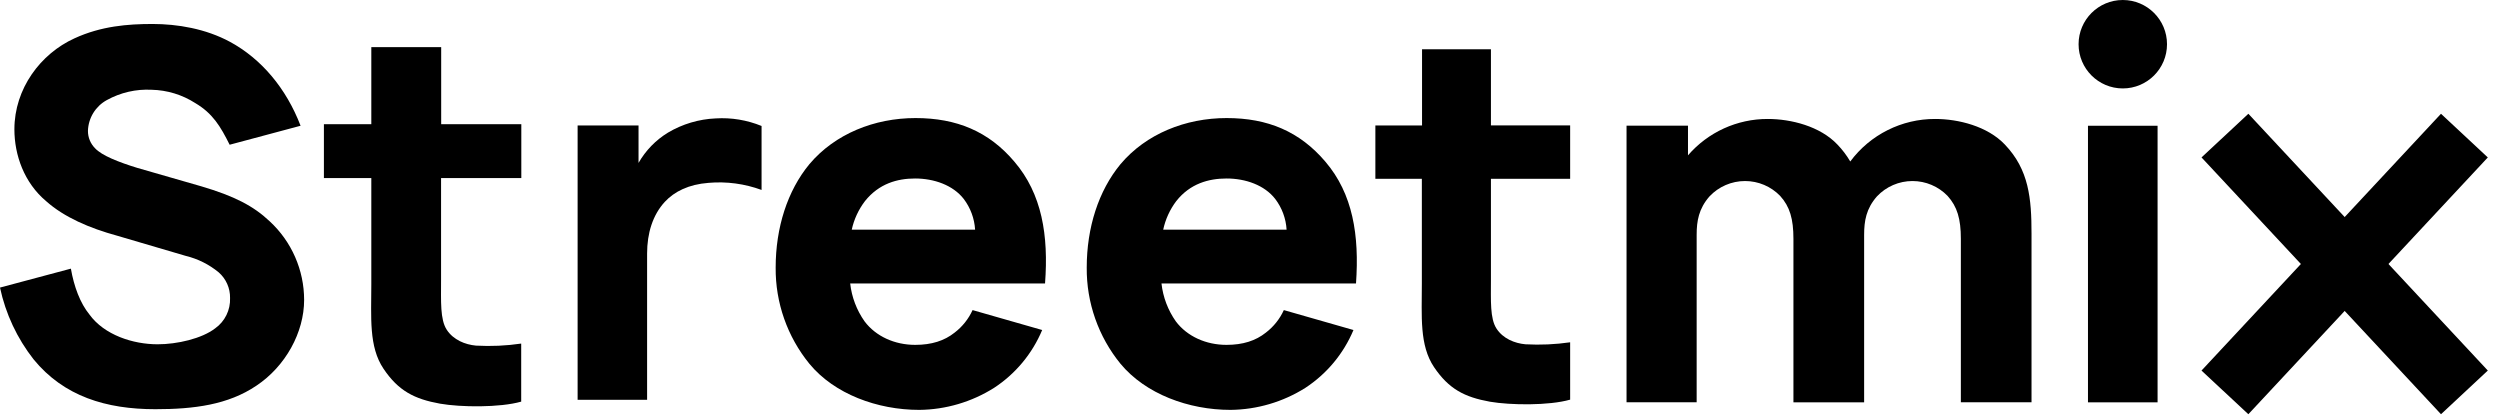
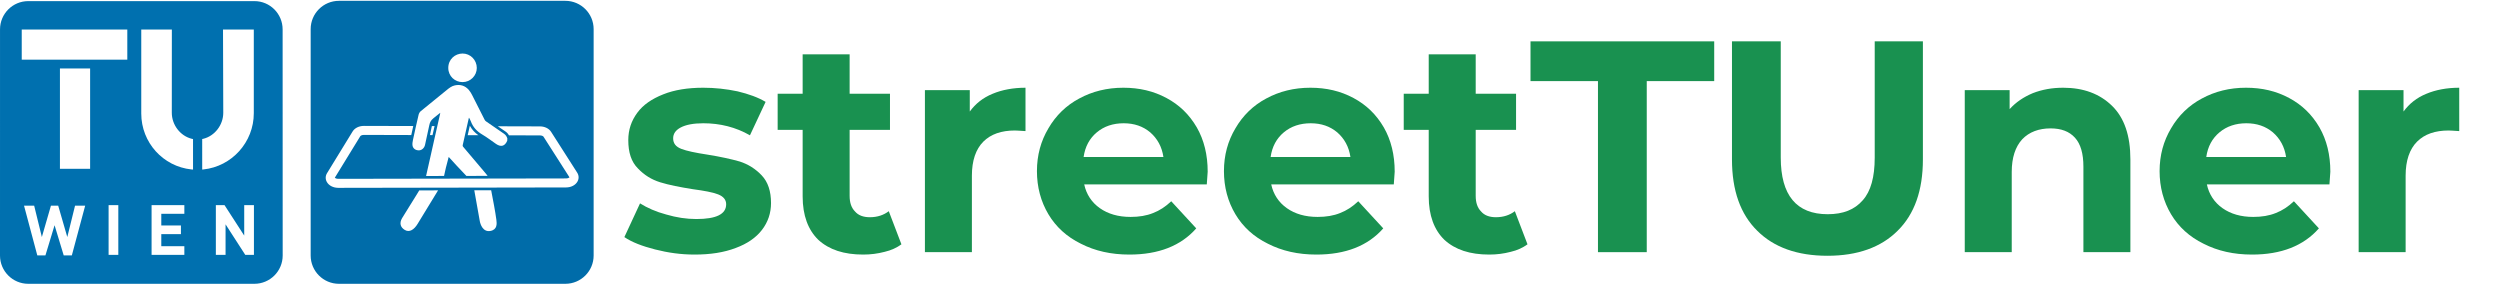
- <svg xmlns="http://www.w3.org/2000/svg" clip-rule="evenodd" fill-rule="evenodd" stroke-linejoin="round" stroke-miterlimit="2" viewBox="0 0 169 28">
-   <g fill-rule="nonzero">
-     <path d="m51.482 8.516v4.324c-1.146-.421-2.37-.585-3.586-.479-1.337.102-2.305.584-2.951 1.28-.824.892-1.201 2.126-1.201 3.499v9.887h-4.697v-18.547h4.118v2.534c.48-.841 1.164-1.546 1.991-2.049.98-.582 2.088-.912 3.227-.961 1.058-.065 2.118.111 3.099.512z" />
-     <path d="m100.787 18.882c0 1.442-.069 2.643.376 3.329.446.687 1.237.997 1.957 1.063 1.009.055 2.022.01 3.022-.135v3.877c-1.442.413-4.052.377-5.424.139-1.717-.31-2.779-.858-3.776-2.336-.996-1.478-.825-3.432-.825-5.663v-7.069h-3.142v-3.607h3.155v-5.15h4.657v5.148h5.355v3.609h-5.355z" />
-     <path d="m137.331 15.803v11.388h-4.777v-11.042c0-1.35-.243-2.18-.899-2.907-.621-.642-1.478-1.004-2.371-1.004-.911 0-1.782.376-2.405 1.04-.728.83-.864 1.659-.864 2.602v11.318h-4.779v-11.049c0-1.35-.241-2.18-.899-2.907-.622-.642-1.478-1.004-2.371-1.004-.911 0-1.782.376-2.406 1.04-.725.83-.866 1.659-.866 2.594v11.319h-4.74v-18.698h4.154v2.008c1.353-1.568 3.328-2.467 5.399-2.459 1.557 0 3.53.487 4.705 1.732.333.345.623.729.866 1.142 1.348-1.816 3.484-2.884 5.745-2.874 1.557 0 3.529.487 4.708 1.732 1.626 1.703 1.8 3.642 1.8 6.029z" />
-     <path d="m141.147 8.501h4.705v18.697h-4.705z" />
+ <svg xmlns="http://www.w3.org/2000/svg" width="100%" height="100%" viewBox="0 0 963 110" version="1.1" xml:space="preserve" style="fill-rule:evenodd;clip-rule:evenodd;stroke-linejoin:round;stroke-miterlimit:2;">
+   <g id="FVV_Logo_blau" transform="matrix(0.0922865,0,0,0.0922865,174.169,54.82)">
+     <g transform="matrix(1,0,0,1,-590.552,-590.55)">
+       <clipPath id="_clip1">
+         <rect x="0" y="0" width="1181.1" height="1181.1" />
+       </clipPath>
+       <g clip-path="url(#_clip1)">
+         <g transform="matrix(4.16667,0,0,4.16667,1113.82,427.126)">
+           <g id="Layer-1">
+             <path d="M0,78.444C-2.013,82.128 -6.421,84.422 -11.504,84.429L-239.608,84.83L-239.639,84.83C-244.682,84.83 -249.079,82.572 -251.12,78.932C-252.697,76.121 -252.626,72.917 -250.925,70.141L-237.302,47.928L-235.88,45.611L-225.29,28.342C-223.182,24.905 -218.86,22.775 -214.003,22.775L-213.957,22.775L-164.558,22.913C-165.206,25.802 -165.867,28.805 -166.546,31.938L-213.982,31.803L-214.003,31.803C-215.925,31.803 -217.28,32.553 -217.593,33.064L-226.73,47.964L-228.001,50.036L-243.118,74.683C-242.73,75.094 -241.58,75.798 -239.639,75.798L-239.624,75.798L-11.521,75.4C-9.588,75.396 -8.443,74.698 -8.054,74.289L-23.196,50.597L-34.092,33.552C-34.413,33.049 -35.77,32.304 -37.658,32.299L-68.692,32.213C-69.548,30.64 -70.708,29.367 -72.204,28.356C-74.732,26.645 -77.239,24.93 -79.825,23.152L-37.634,23.27C-32.885,23.283 -28.612,25.36 -26.484,28.69L-14.188,47.925L-0.338,69.593C1.435,72.368 1.558,75.592 0,78.444M-87.227,128.002C-94.736,129.405 -97.313,121.401 -97.909,118.101C-99.421,109.726 -101.635,96.966 -103.407,87.286L-86.503,87.256C-84.629,96.937 -82.349,108.716 -81.278,116.872C-80.78,120.67 -80.262,126.699 -87.227,128.002M-160.221,121C-163.679,126.636 -168.307,129.798 -172.98,127.031C-177.564,124.316 -178.604,120.04 -175.717,115.159C-172.41,109.565 -164.122,96.69 -160.797,91.108C-160.054,89.86 -159.294,88.622 -158.535,87.382L-139.689,87.348C-145.851,97.446 -154.471,111.623 -160.221,121M-147.827,31.989C-147.171,28.99 -146.524,25.97 -145.911,22.965L-143.201,22.972C-143.882,25.964 -144.57,28.989 -145.249,31.998L-147.827,31.989ZM-99.291,32.127L-110.021,32.095C-109.339,29.074 -108.657,26.061 -107.98,23.072C-107.941,22.901 -107.902,22.726 -107.864,22.555C-107.771,22.731 -107.674,22.902 -107.577,23.073C-105.604,26.608 -102.861,29.603 -99.291,32.127M-157.017,8.004C-148.32,0.819 -139.499,-6.213 -130.769,-13.357C-128.381,-15.309 -125.949,-17.142 -122.895,-17.807C-117.449,-18.993 -112.713,-17.553 -109.005,-13.396C-107.596,-11.818 -106.496,-9.906 -105.521,-8.008C-101.314,0.188 -97.216,8.438 -93.043,16.65C-92.725,17.277 -92.255,17.815 -91.678,18.215C-85.711,22.369 -79.735,26.511 -73.714,30.587C-71.979,31.76 -70.936,33.328 -70.31,35.271C-70.346,36.098 -70.379,36.843 -70.416,37.673C-72.747,43.131 -76.653,44.243 -81.627,40.831C-86.215,37.683 -90.624,34.237 -95.408,31.427C-100.828,28.244 -104.735,24.033 -106.882,18.135C-107.323,16.923 -108.035,15.808 -108.641,14.614C-108.813,14.763 -108.866,14.786 -108.874,14.82C-110.936,23.92 -113.002,33.016 -115.024,42.125C-115.121,42.556 -114.98,43.202 -114.699,43.536C-114.053,44.302 -113.404,45.068 -112.757,45.837C-105.846,54.039 -98.916,62.224 -91.972,70.399C-91.293,71.2 -90.614,71.993 -90.038,72.842L-111.321,72.881C-117.768,66.087 -126.148,57.265 -128.458,54.474C-129.189,53.59 -129.278,54.446 -129.349,54.751C-129.425,55.082 -129.444,55.424 -129.535,55.753C-131.818,63.985 -132.207,66.217 -133.25,70.873C-133.402,71.554 -133.549,72.238 -133.695,72.921L-151.699,72.952C-151.617,72.581 -151.536,72.211 -151.452,71.842C-150.148,66.12 -148.861,60.392 -147.576,54.666C-146.035,47.797 -144.5,40.925 -142.953,34.058C-141.205,26.303 -139.426,18.555 -137.667,10.803C-137.598,10.502 -137.59,10.186 -137.528,9.666C-138.744,10.632 -139.842,11.493 -140.926,12.371C-142.079,13.304 -142.923,13.963 -144.386,15.158C-146.802,17.133 -147.886,19.163 -148.455,21.965C-149.808,28.616 -151.304,35.24 -152.776,41.868C-153.469,44.98 -156.039,47.232 -158.827,47.274C-162.073,47.324 -164.764,45.565 -165.273,42.528C-165.573,40.744 -165.259,38.779 -164.873,36.97C-163.062,28.495 -161.187,20.032 -159.186,11.601C-158.874,10.292 -158.045,8.851 -157.017,8.004M-115.15,-49.721C-107.294,-49.743 -100.89,-43.219 -100.896,-35.254C-100.9,-27.473 -107.321,-21.093 -115.15,-21.091C-122.813,-21.077 -129.475,-27.018 -129.462,-35.32C-129.449,-44.032 -122.57,-49.702 -115.15,-49.721M-12.198,-102.511L-238.97,-102.511C-254.625,-102.511 -267.316,-89.82 -267.316,-74.163L-267.316,152.607C-267.316,168.262 -254.625,180.955 -238.97,180.955L-12.198,180.955C3.457,180.955 16.147,168.262 16.147,152.607L16.147,-74.163C16.147,-89.82 3.457,-102.511 -12.198,-102.511" style="fill:rgb(0,108,169);fill-rule:nonzero;" />
+           </g>
+         </g>
+       </g>
+     </g>
  </g>
-   <circle cx="143.501" cy="2.989" r="2.989" />
-   <path d="m58.443 21.722c.769 1.025 2.049 1.591 3.425 1.591 1.109 0 1.975-.277 2.666-.83.523-.4.939-.922 1.212-1.521l4.705 1.347c-.669 1.599-1.802 2.962-3.253 3.911-1.514.954-3.264 1.47-5.053 1.488-2.838 0-5.745-1.073-7.428-3.115-1.496-1.835-2.303-4.137-2.282-6.505 0-2.7.794-5.192 2.282-6.993 1.731-2.049 4.395-3.114 7.171-3.114 2.777 0 4.951.902 6.68 2.943 1.87 2.18 2.321 4.984 2.077 8.237h-13.172c.102.922.436 1.803.97 2.561zm.034-8.134c-.438.572-.745 1.234-.899 1.939h8.339c-.045-.754-.312-1.477-.768-2.078-.727-.935-2.008-1.383-3.289-1.383-1.204 0-2.438.346-3.383 1.522z" fill-rule="nonzero" />
-   <path d="m79.484 21.722c.769 1.025 2.049 1.591 3.427 1.591 1.107 0 1.973-.277 2.664-.83.523-.4.939-.922 1.212-1.521l4.707 1.347c-.669 1.599-1.803 2.961-3.253 3.911-1.514.954-3.263 1.469-5.053 1.488-2.838 0-5.745-1.073-7.44-3.115-1.498-1.834-2.306-4.137-2.285-6.505 0-2.7.796-5.192 2.285-6.993 1.728-2.049 4.395-3.114 7.171-3.114 2.777 0 4.933.902 6.672 2.943 1.867 2.18 2.305 4.984 2.075 8.237h-13.15c.102.922.435 1.803.968 2.561zm.036-8.134c-.434.573-.737 1.235-.888 1.939h8.342c-.044-.754-.312-1.477-.769-2.078-.725-.935-2.005-1.383-3.286-1.383-1.214 0-2.466.346-3.399 1.522z" fill-rule="nonzero" />
-   <path d="m15.524 9.784c-.625-1.25-1.145-2.118-2.326-2.817-.883-.566-1.905-.877-2.953-.899-1.052-.055-2.098.187-3.02.696-.766.417-1.254 1.211-1.28 2.083-.003.442.173.868.486 1.18.451.487 1.596.938 2.849 1.322l4.341 1.25c2.221.658 3.506 1.319 4.61 2.361 1.483 1.369 2.327 3.297 2.328 5.315 0 2.187-1.249 4.48-3.229 5.799-1.908 1.286-4.201 1.588-6.829 1.588-3.329 0-6.183-.868-8.229-3.368-1.117-1.424-1.894-3.084-2.272-4.854l4.792-1.28c.21 1.211.625 2.33 1.253 3.099 1.006 1.39 2.95 2.015 4.61 2.015 1.319 0 2.986-.381 3.891-1.078.659-.469 1.038-1.241 1.006-2.049.013-.663-.269-1.299-.768-1.736-.648-.534-1.408-.914-2.223-1.112l-4.641-1.365c-1.875-.512-3.586-1.253-4.793-2.328-1.495-1.25-2.154-3.125-2.154-4.867 0-2.746 1.77-5.107 4.062-6.147 1.806-.832 3.614-.971 5.279-.971s3.586.313 5.246 1.214c2.113 1.15 3.785 3.13 4.759 5.666z" fill-rule="nonzero" />
-   <path d="m29.816 18.92c0 1.458-.069 2.674.382 3.368.45.694 1.249 1.007 1.979 1.076 1.021.057 2.045.01 3.056-.138v3.924c-1.457.415-4.098.381-5.486.138-1.737-.313-2.818-.868-3.822-2.362-1.004-1.493-.824-3.47-.824-5.716v-7.172h-3.205v-3.642h3.205v-5.21h4.723v5.21h5.417v3.642h-5.425z" fill-rule="nonzero" />
-   <path d="m168.176 10.643-3.166-2.952-16.188 17.359 3.166 2.952z" />
-   <path d="m165.011 28.001 3.165-2.952-16.187-17.359-3.166 2.952z" />
+   <g id="TU_Signet_CMYK" transform="matrix(0.115242,0,0,0.115242,54.5,54.82)">
+     <g transform="matrix(1,0,0,1,-472.917,-472.917)">
+       <clipPath id="_clip2">
+         <rect x="0" y="0" width="945.833" height="945.833" />
+       </clipPath>
+       <g clip-path="url(#_clip2)">
+         <g transform="matrix(4.16667,0,0,4.16667,0,0)">
+           <path d="M204.094,0.229C216.61,0.229 226.725,10.387 226.725,22.918L226.772,204.313C226.772,216.843 216.579,227 204.063,227L22.678,227C10.162,227 0,216.843 0,204.313L0.016,22.918C0.016,10.387 10.146,0.229 22.662,0.229L204.094,0.229ZM48.08,134.727L48.08,54.266L72.293,54.266L72.293,134.727L48.08,134.727ZM17.434,23.01L102.126,23.01L102.126,47.223L17.434,47.223L17.434,23.01ZM68.327,164.324L60.199,164.324L53.978,189.492L46.691,164.324L40.862,164.324L33.575,189.492L27.409,164.324L19.282,164.324L29.932,204.233L36.433,204.233L43.776,180.018L51.12,204.233L57.622,204.233L68.327,164.324ZM203.706,203.787L203.706,163.877L195.914,163.877L195.914,188.316L180.107,163.877L173.157,163.877L173.157,203.787L180.948,203.787L180.948,179.292L196.755,203.787L203.706,203.787ZM147.888,203.787L147.888,196.836L129.391,196.836L129.391,187.139L145.142,187.139L145.142,180.188L129.391,180.188L129.391,170.829L147.888,170.829L147.888,163.877L121.599,163.877L121.599,203.787L147.888,203.787ZM94.911,203.787L94.911,163.877L87.119,163.877L87.119,203.787L94.911,203.787ZM154.854,135.369L153.573,135.261C130.873,132.891 113.321,113.71 113.321,90.383L113.321,23.01L137.861,23.01L137.821,89.786C137.821,99.551 144.612,108.333 153.724,110.646C154.125,110.742 154.437,110.806 154.846,110.878L154.854,135.369ZM162.202,110.843C162.57,110.776 162.843,110.732 163.203,110.646C172.317,108.334 179.109,99.552 179.109,89.786L178.9,23.01L203.597,23.01L203.597,90.137C203.62,113.464 185.905,132.864 163.203,135.262L162.207,135.365L162.202,110.843Z" style="fill:rgb(0,112,175);" />
+         </g>
+       </g>
+     </g>
+   </g>
+   <g transform="matrix(0.960786,0,0,1.14481,68.984,280.402)">
+     <g id="Schrift-als-Form">
+       <g>
+         <g transform="matrix(120.735,0,0,101.327,176.11,-160.089)">
+           <path d="M0.253,0.008C0.208,0.008 0.165,0.002 0.122,-0.009C0.079,-0.02 0.045,-0.033 0.02,-0.05L0.072,-0.162C0.096,-0.147 0.125,-0.134 0.159,-0.125C0.193,-0.115 0.226,-0.11 0.259,-0.11C0.325,-0.11 0.358,-0.126 0.358,-0.159C0.358,-0.174 0.349,-0.185 0.331,-0.192C0.313,-0.199 0.285,-0.204 0.248,-0.209C0.204,-0.216 0.168,-0.223 0.139,-0.232C0.11,-0.241 0.086,-0.256 0.065,-0.278C0.043,-0.3 0.033,-0.331 0.033,-0.372C0.033,-0.406 0.043,-0.436 0.063,-0.463C0.082,-0.489 0.111,-0.509 0.149,-0.524C0.186,-0.539 0.231,-0.546 0.282,-0.546C0.32,-0.546 0.358,-0.542 0.396,-0.534C0.433,-0.525 0.464,-0.514 0.489,-0.499L0.437,-0.388C0.39,-0.415 0.338,-0.428 0.282,-0.428C0.249,-0.428 0.224,-0.423 0.207,-0.414C0.19,-0.405 0.182,-0.393 0.182,-0.378C0.182,-0.361 0.191,-0.35 0.209,-0.343C0.227,-0.336 0.256,-0.33 0.295,-0.324C0.339,-0.317 0.375,-0.309 0.403,-0.301C0.431,-0.292 0.455,-0.277 0.476,-0.255C0.497,-0.233 0.507,-0.202 0.507,-0.163C0.507,-0.13 0.497,-0.1 0.477,-0.074C0.457,-0.048 0.428,-0.028 0.39,-0.014C0.351,0.001 0.306,0.008 0.253,0.008Z" style="fill:rgb(25,145,80);fill-rule:nonzero;" />
+         </g>
+         <g transform="matrix(120.735,0,0,101.327,239.013,-160.089)">
+           <path d="M0.419,-0.026C0.404,-0.015 0.385,-0.006 0.363,-0.001C0.34,0.005 0.317,0.008 0.292,0.008C0.228,0.008 0.179,-0.008 0.143,-0.041C0.109,-0.074 0.091,-0.122 0.091,-0.185L0.091,-0.406L0.008,-0.406L0.008,-0.526L0.091,-0.526L0.091,-0.657L0.247,-0.657L0.247,-0.526L0.381,-0.526L0.381,-0.406L0.247,-0.406L0.247,-0.187C0.247,-0.164 0.253,-0.147 0.265,-0.135C0.276,-0.122 0.293,-0.116 0.314,-0.116C0.339,-0.116 0.36,-0.123 0.377,-0.136L0.419,-0.026Z" style="fill:rgb(25,145,80);fill-rule:nonzero;" />
+         </g>
+         <g transform="matrix(120.735,0,0,101.327,290.325,-160.089)">
+           <path d="M0.221,-0.467C0.24,-0.493 0.265,-0.513 0.297,-0.526C0.328,-0.539 0.365,-0.546 0.406,-0.546L0.406,-0.402C0.389,-0.403 0.377,-0.404 0.371,-0.404C0.326,-0.404 0.291,-0.392 0.266,-0.367C0.241,-0.342 0.228,-0.304 0.228,-0.254L0.228,-0L0.072,-0L0.072,-0.538L0.221,-0.538L0.221,-0.467Z" style="fill:rgb(25,145,80);fill-rule:nonzero;" />
+         </g>
+         <g transform="matrix(120.735,0,0,101.327,340.067,-160.089)">
+           <path d="M0.599,-0.267C0.599,-0.265 0.598,-0.251 0.596,-0.225L0.189,-0.225C0.196,-0.192 0.214,-0.165 0.241,-0.146C0.268,-0.127 0.302,-0.117 0.343,-0.117C0.371,-0.117 0.396,-0.121 0.418,-0.13C0.439,-0.138 0.459,-0.151 0.478,-0.169L0.561,-0.079C0.51,-0.021 0.436,0.008 0.339,0.008C0.278,0.008 0.225,-0.004 0.178,-0.028C0.131,-0.051 0.095,-0.084 0.07,-0.126C0.045,-0.168 0.032,-0.216 0.032,-0.269C0.032,-0.322 0.045,-0.369 0.07,-0.411C0.095,-0.454 0.129,-0.487 0.172,-0.51C0.216,-0.534 0.265,-0.546 0.319,-0.546C0.372,-0.546 0.419,-0.535 0.462,-0.512C0.505,-0.489 0.538,-0.457 0.563,-0.414C0.587,-0.372 0.599,-0.323 0.599,-0.267ZM0.32,-0.428C0.285,-0.428 0.255,-0.418 0.231,-0.398C0.207,-0.378 0.192,-0.351 0.187,-0.316L0.452,-0.316C0.447,-0.35 0.432,-0.377 0.408,-0.398C0.384,-0.418 0.355,-0.428 0.32,-0.428Z" style="fill:rgb(25,145,80);fill-rule:nonzero;" />
+         </g>
+         <g transform="matrix(120.735,0,0,101.327,415.044,-160.089)">
+           <path d="M0.599,-0.267C0.599,-0.265 0.598,-0.251 0.596,-0.225L0.189,-0.225C0.196,-0.192 0.214,-0.165 0.241,-0.146C0.268,-0.127 0.302,-0.117 0.343,-0.117C0.371,-0.117 0.396,-0.121 0.418,-0.13C0.439,-0.138 0.459,-0.151 0.478,-0.169L0.561,-0.079C0.51,-0.021 0.436,0.008 0.339,0.008C0.278,0.008 0.225,-0.004 0.178,-0.028C0.131,-0.051 0.095,-0.084 0.07,-0.126C0.045,-0.168 0.032,-0.216 0.032,-0.269C0.032,-0.322 0.045,-0.369 0.07,-0.411C0.095,-0.454 0.129,-0.487 0.172,-0.51C0.216,-0.534 0.265,-0.546 0.319,-0.546C0.372,-0.546 0.419,-0.535 0.462,-0.512C0.505,-0.489 0.538,-0.457 0.563,-0.414C0.587,-0.372 0.599,-0.323 0.599,-0.267ZM0.32,-0.428C0.285,-0.428 0.255,-0.418 0.231,-0.398C0.207,-0.378 0.192,-0.351 0.187,-0.316L0.452,-0.316C0.447,-0.35 0.432,-0.377 0.408,-0.398C0.384,-0.418 0.355,-0.428 0.32,-0.428Z" style="fill:rgb(25,145,80);fill-rule:nonzero;" />
+         </g>
+         <g transform="matrix(120.735,0,0,101.327,490.02,-160.089)">
+           <path d="M0.419,-0.026C0.404,-0.015 0.385,-0.006 0.363,-0.001C0.34,0.005 0.317,0.008 0.292,0.008C0.228,0.008 0.179,-0.008 0.143,-0.041C0.109,-0.074 0.091,-0.122 0.091,-0.185L0.091,-0.406L0.008,-0.406L0.008,-0.526L0.091,-0.526L0.091,-0.657L0.247,-0.657L0.247,-0.526L0.381,-0.526L0.381,-0.406L0.247,-0.406L0.247,-0.187C0.247,-0.164 0.253,-0.147 0.265,-0.135C0.276,-0.122 0.293,-0.116 0.314,-0.116C0.339,-0.116 0.36,-0.123 0.377,-0.136L0.419,-0.026Z" style="fill:rgb(25,145,80);fill-rule:nonzero;" />
+         </g>
+         <g transform="matrix(120.735,0,0,101.327,541.332,-160.089)">
+           <path d="M0.228,-0.568L0.004,-0.568L0.004,-0.7L0.614,-0.7L0.614,-0.568L0.39,-0.568L0.39,-0L0.228,-0L0.228,-0.568Z" style="fill:rgb(25,145,80);fill-rule:nonzero;" />
+         </g>
+         <g transform="matrix(120.735,0,0,101.327,613.29,-160.089)">
+           <path d="M0.394,0.012C0.294,0.012 0.216,-0.016 0.161,-0.071C0.105,-0.126 0.077,-0.205 0.077,-0.308L0.077,-0.7L0.239,-0.7L0.239,-0.314C0.239,-0.189 0.291,-0.126 0.395,-0.126C0.446,-0.126 0.484,-0.141 0.511,-0.172C0.538,-0.202 0.551,-0.249 0.551,-0.314L0.551,-0.7L0.711,-0.7L0.711,-0.308C0.711,-0.205 0.683,-0.126 0.627,-0.071C0.572,-0.016 0.494,0.012 0.394,0.012Z" style="fill:rgb(25,145,80);fill-rule:nonzero;" />
+         </g>
+         <g transform="matrix(120.735,0,0,101.327,707.221,-160.089)">
+           <path d="M0.399,-0.546C0.466,-0.546 0.52,-0.526 0.561,-0.486C0.602,-0.446 0.622,-0.387 0.622,-0.308L0.622,-0L0.466,-0L0.466,-0.284C0.466,-0.327 0.457,-0.359 0.438,-0.38C0.419,-0.401 0.392,-0.411 0.357,-0.411C0.318,-0.411 0.286,-0.399 0.263,-0.375C0.24,-0.35 0.228,-0.314 0.228,-0.266L0.228,-0L0.072,-0L0.072,-0.538L0.221,-0.538L0.221,-0.475C0.242,-0.498 0.267,-0.515 0.298,-0.528C0.329,-0.54 0.362,-0.546 0.399,-0.546Z" style="fill:rgb(25,145,80);fill-rule:nonzero;" />
+         </g>
+         <g transform="matrix(120.735,0,0,101.327,790.166,-160.089)">
+           <path d="M0.599,-0.267C0.599,-0.265 0.598,-0.251 0.596,-0.225L0.189,-0.225C0.196,-0.192 0.214,-0.165 0.241,-0.146C0.268,-0.127 0.302,-0.117 0.343,-0.117C0.371,-0.117 0.396,-0.121 0.418,-0.13C0.439,-0.138 0.459,-0.151 0.478,-0.169L0.561,-0.079C0.51,-0.021 0.436,0.008 0.339,0.008C0.278,0.008 0.225,-0.004 0.178,-0.028C0.131,-0.051 0.095,-0.084 0.07,-0.126C0.045,-0.168 0.032,-0.216 0.032,-0.269C0.032,-0.322 0.045,-0.369 0.07,-0.411C0.095,-0.454 0.129,-0.487 0.172,-0.51C0.216,-0.534 0.265,-0.546 0.319,-0.546C0.372,-0.546 0.419,-0.535 0.462,-0.512C0.505,-0.489 0.538,-0.457 0.563,-0.414C0.587,-0.372 0.599,-0.323 0.599,-0.267ZM0.32,-0.428C0.285,-0.428 0.255,-0.418 0.231,-0.398C0.207,-0.378 0.192,-0.351 0.187,-0.316L0.452,-0.316C0.447,-0.35 0.432,-0.377 0.408,-0.398C0.384,-0.418 0.355,-0.428 0.32,-0.428Z" style="fill:rgb(25,145,80);fill-rule:nonzero;" />
+         </g>
+         <g transform="matrix(120.735,0,0,101.327,865.142,-160.089)">
+           <path d="M0.221,-0.467C0.24,-0.493 0.265,-0.513 0.297,-0.526C0.328,-0.539 0.365,-0.546 0.406,-0.546L0.406,-0.402C0.389,-0.403 0.377,-0.404 0.371,-0.404C0.326,-0.404 0.291,-0.392 0.266,-0.367C0.241,-0.342 0.228,-0.304 0.228,-0.254L0.228,-0L0.072,-0L0.072,-0.538L0.221,-0.538L0.221,-0.467Z" style="fill:rgb(25,145,80);fill-rule:nonzero;" />
+         </g>
+       </g>
+     </g>
+   </g>
</svg>
